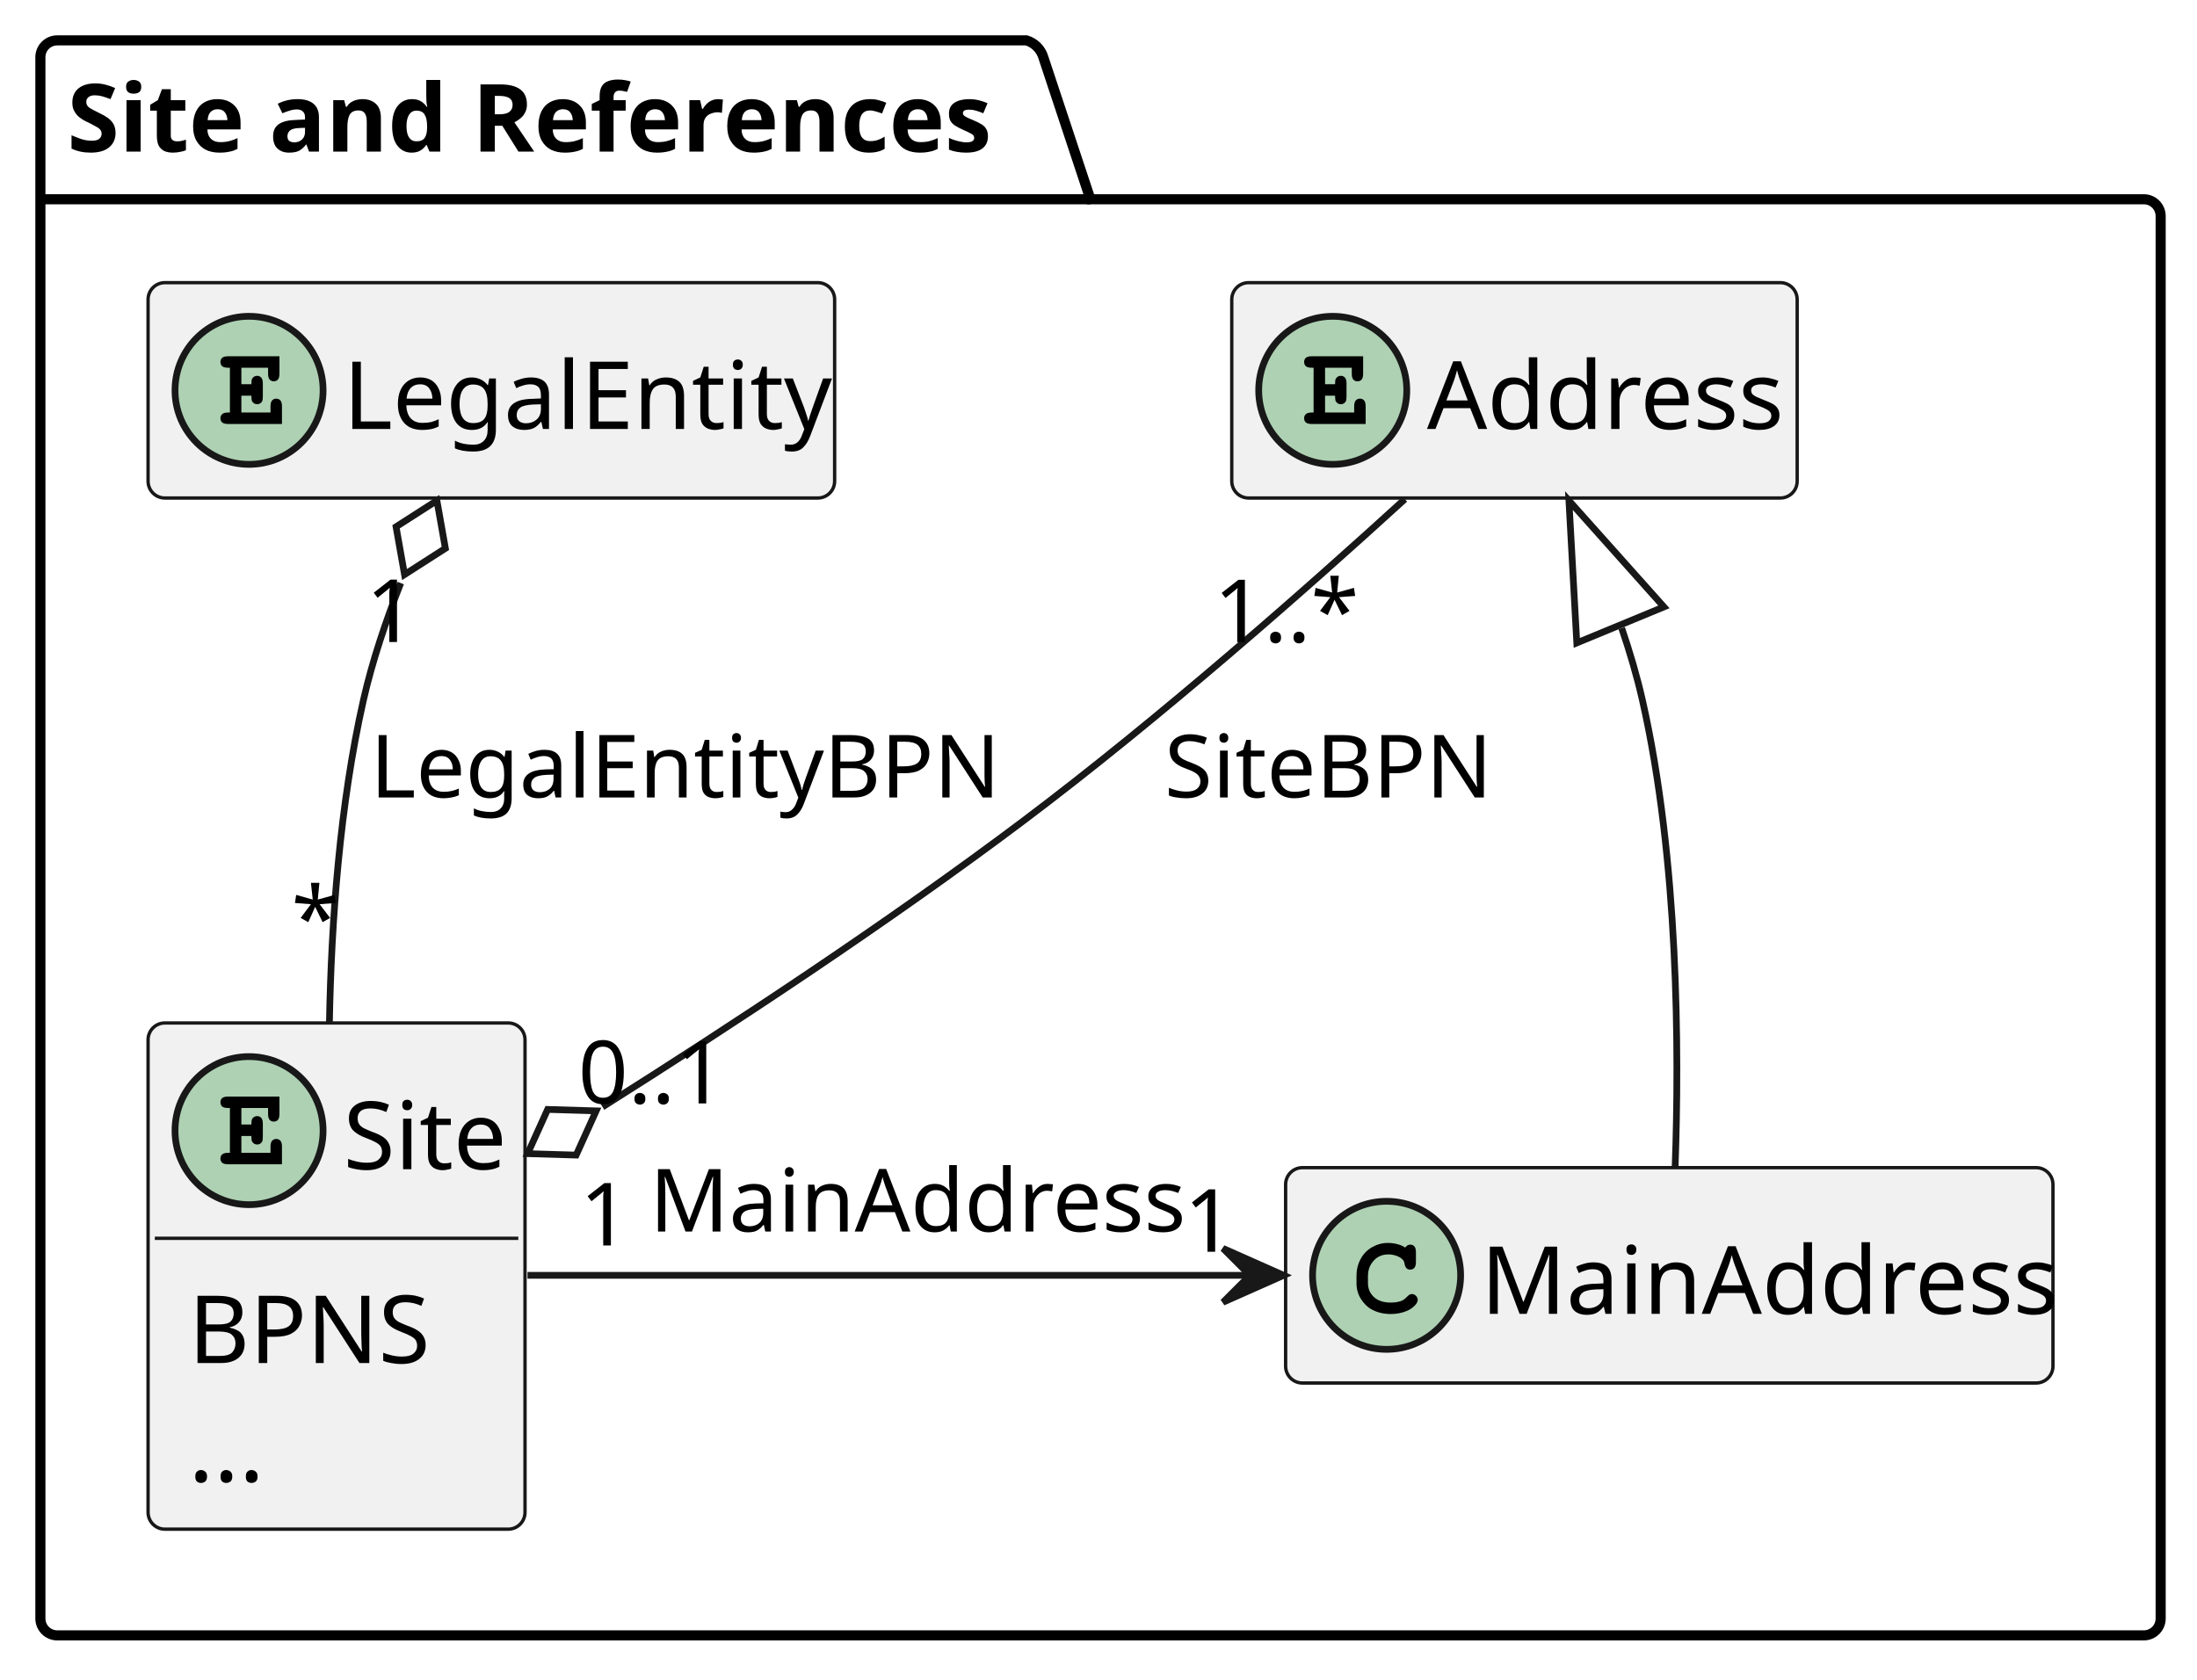
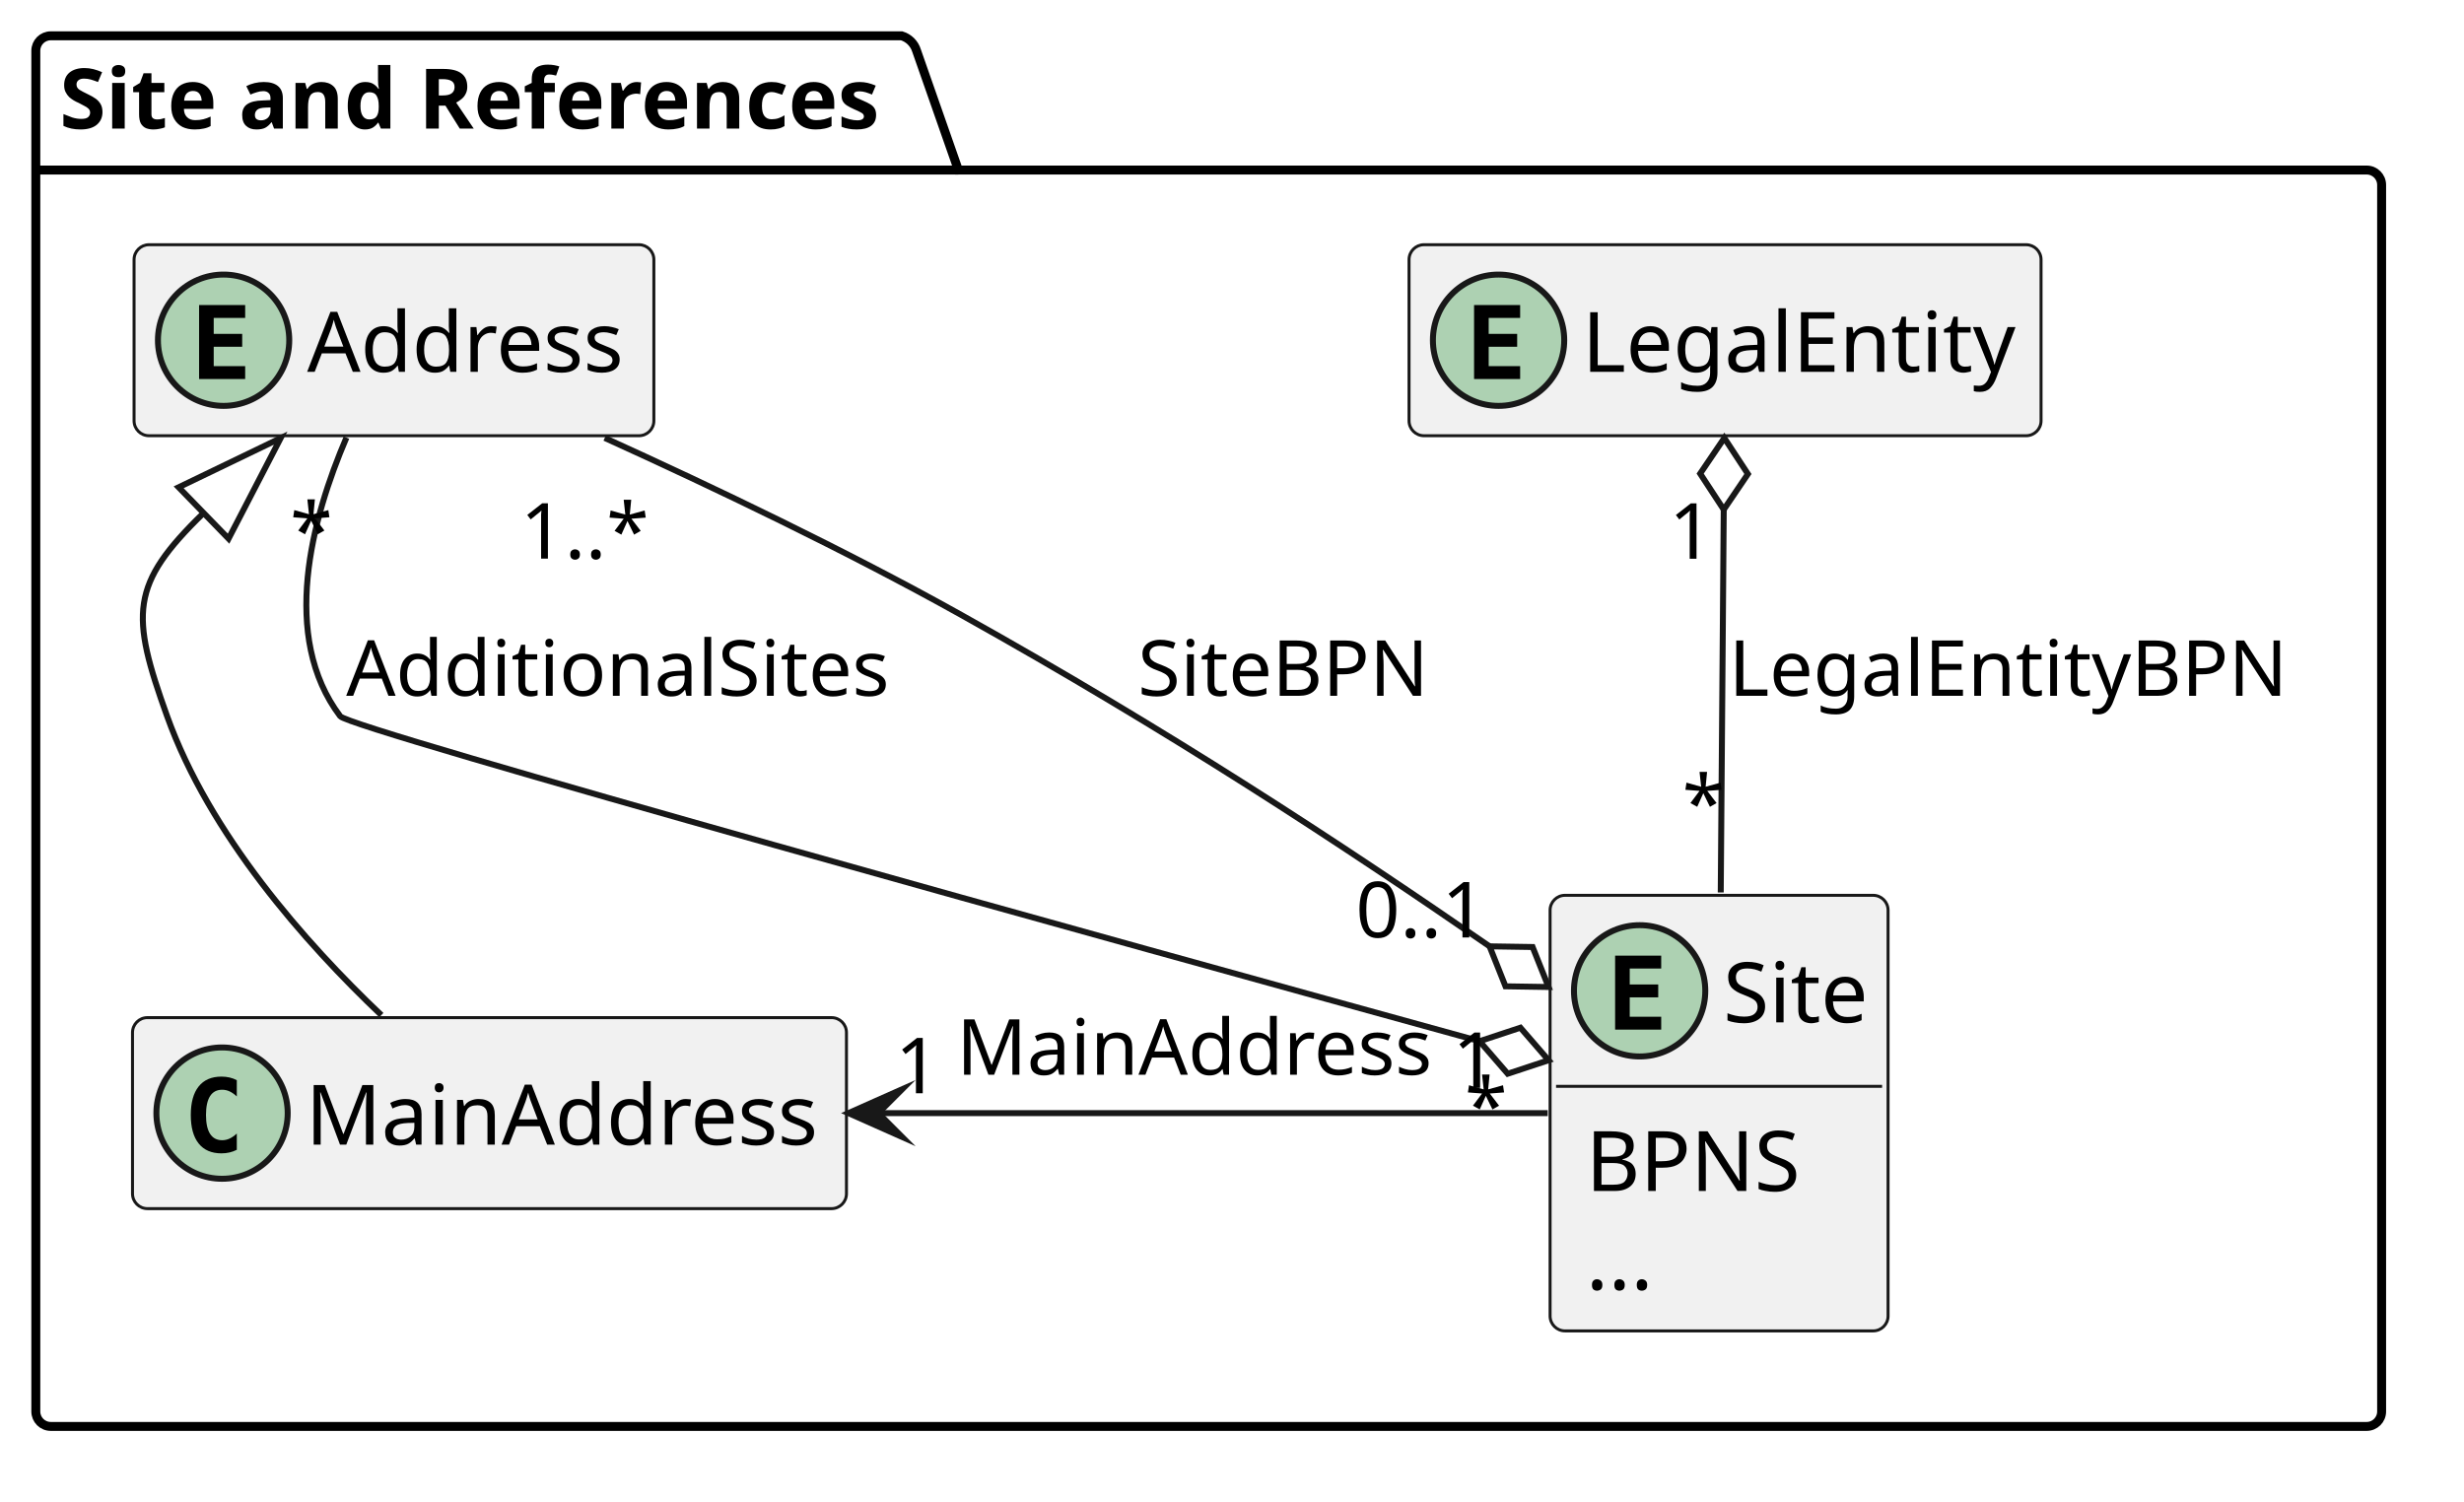
- <svg xmlns="http://www.w3.org/2000/svg" contentStyleType="text/css" height="130.208px" preserveAspectRatio="none" style="width:170px;height:130px;background:#FFFFFF;" version="1.1" viewBox="0 0 170 130" width="170.833px" zoomAndPan="magnify">
+ <svg xmlns="http://www.w3.org/2000/svg" contentStyleType="text/css" data-diagram-type="CLASS" height="131.771px" preserveAspectRatio="none" style="width:215px;height:131px;background:#FFFFFF;" version="1.1" viewBox="0 0 215 131" width="215.625px" zoomAndPan="magnify">
  <defs />
  <g>
-     <g id="cluster_Site and References">
-       <path d="M4.427,3.125 L79.427,3.125 A1.953,1.953 0 0 1 80.729,4.427 L84.375,15.421 L165.885,15.421 A1.302,1.302 0 0 1 167.188,16.724 L167.188,125.26 A1.302,1.302 0 0 1 165.885,126.562 L4.427,126.562 A1.302,1.302 0 0 1 3.125,125.26 L3.125,4.427 A1.302,1.302 0 0 1 4.427,3.125 " style="stroke:#000000;stroke-width:0.781;fill:none;" />
-       <line style="stroke:#000000;stroke-width:0.781;fill:none;" x1="3.125" x2="84.375" y1="15.421" y2="15.421" />
-       <text fill="#000000" font-family="sans-serif" font-size="7.292" font-weight="bold" lengthAdjust="spacing" textLength="74.479" x="5.208" y="11.736">Site and References</text>
+     <g class="cluster" data-qualified-name="Site and References" data-source-line="4" id="ent0001">
+       <path d="M4.427,3.125 L78.676,3.125 A1.953,1.953 0 0 1 79.978,4.427 L83.624,14.838 L206.51,14.838 A1.302,1.302 0 0 1 207.812,16.14 L207.812,123.167 A1.302,1.302 0 0 1 206.51,124.469 L4.427,124.469 A1.302,1.302 0 0 1 3.125,123.167 L3.125,4.427 A1.302,1.302 0 0 1 4.427,3.125" fill="none" style="stroke:#000000;stroke-width:0.781;" />
+       <line style="stroke:#000000;stroke-width:0.781;" x1="3.125" x2="83.624" y1="14.838" y2="14.838" />
+       <text fill="#000000" font-family="sans-serif" font-size="7.292" font-weight="700" lengthAdjust="spacing" textLength="73.728" x="5.208" y="11.216">Site and References</text>
    </g>
-     <g id="elem_LegalEntity">
-       <rect codeLine="5" fill="#F1F1F1" height="16.667" id="LegalEntity" rx="1.302" ry="1.302" style="stroke:#181818;stroke-width:0.26;" width="53.125" x="11.458" y="21.875" />
-       <ellipse cx="19.271" cy="30.208" fill="#ADD1B2" rx="5.729" ry="5.729" style="stroke:#181818;stroke-width:0.521;" />
-       <path d="M18.677,30.623 L18.677,31.925 L20.931,31.925 L20.931,31.445 Q20.931,31.128 21.053,30.99 Q21.183,30.851 21.379,30.851 Q21.574,30.851 21.696,30.99 Q21.818,31.128 21.818,31.445 L21.818,32.812 L17.651,32.812 Q17.326,32.812 17.188,32.69 Q17.057,32.568 17.057,32.365 Q17.057,32.17 17.196,32.047 Q17.334,31.925 17.651,31.925 L17.79,31.925 L17.79,28.459 L17.651,28.459 Q17.326,28.459 17.188,28.337 Q17.057,28.215 17.057,28.011 Q17.057,27.816 17.188,27.694 Q17.326,27.572 17.651,27.572 L21.623,27.572 L21.623,28.922 Q21.623,29.24 21.501,29.378 Q21.387,29.509 21.183,29.509 Q20.988,29.509 20.866,29.378 Q20.744,29.24 20.744,28.922 L20.744,28.459 L18.677,28.459 L18.677,29.736 L19.45,29.736 Q19.45,29.395 19.515,29.297 Q19.653,29.085 19.898,29.085 Q20.093,29.085 20.215,29.224 Q20.337,29.354 20.337,29.671 L20.337,30.697 Q20.337,30.981 20.272,31.079 Q20.134,31.283 19.898,31.283 Q19.653,31.283 19.515,31.071 Q19.45,30.973 19.45,30.623 L18.677,30.623 Z " fill="#000000" />
-       <text fill="#000000" font-family="sans-serif" font-size="7.292" lengthAdjust="spacing" textLength="36.458" x="26.562" y="33.192">LegalEntity</text>
+     <g class="entity" data-qualified-name="Site and References.LegalEntity" data-source-line="5" id="ent0002">
+       <rect fill="#F1F1F1" height="16.667" rx="1.302" ry="1.302" style="stroke:#181818;stroke-width:0.26;" width="55.147" x="122.948" y="21.354" />
+       <ellipse cx="130.76" cy="29.688" fill="#ADD1B2" rx="5.729" ry="5.729" style="stroke:#181818;stroke-width:0.521;" />
+       <path d="M132.643,33.073 L128.622,33.073 L128.622,26.618 L132.643,26.618 L132.643,27.742 L129.898,27.742 L129.898,29.134 L132.383,29.134 L132.383,30.258 L129.898,30.258 L129.898,31.949 L132.643,31.949 Z " fill="#000000" />
+       <text fill="#000000" font-family="sans-serif" font-size="7.292" lengthAdjust="spacing" textLength="38.481" x="138.052" y="32.443">LegalEntity</text>
    </g>
-     <g id="elem_Site">
-       <rect codeLine="7" fill="#F1F1F1" height="39.176" id="Site" rx="1.302" ry="1.302" style="stroke:#181818;stroke-width:0.26;" width="29.167" x="11.458" y="79.167" />
-       <ellipse cx="19.271" cy="87.5" fill="#ADD1B2" rx="5.729" ry="5.729" style="stroke:#181818;stroke-width:0.521;" />
-       <path d="M18.677,87.915 L18.677,89.217 L20.931,89.217 L20.931,88.737 Q20.931,88.42 21.053,88.281 Q21.183,88.143 21.379,88.143 Q21.574,88.143 21.696,88.281 Q21.818,88.42 21.818,88.737 L21.818,90.104 L17.651,90.104 Q17.326,90.104 17.188,89.982 Q17.057,89.86 17.057,89.657 Q17.057,89.461 17.196,89.339 Q17.334,89.217 17.651,89.217 L17.79,89.217 L17.79,85.75 L17.651,85.75 Q17.326,85.75 17.188,85.628 Q17.057,85.506 17.057,85.303 Q17.057,85.107 17.188,84.985 Q17.326,84.863 17.651,84.863 L21.623,84.863 L21.623,86.214 Q21.623,86.532 21.501,86.67 Q21.387,86.8 21.183,86.8 Q20.988,86.8 20.866,86.67 Q20.744,86.532 20.744,86.214 L20.744,85.75 L18.677,85.75 L18.677,87.028 L19.45,87.028 Q19.45,86.686 19.515,86.588 Q19.653,86.377 19.898,86.377 Q20.093,86.377 20.215,86.515 Q20.337,86.645 20.337,86.963 L20.337,87.988 Q20.337,88.273 20.272,88.371 Q20.134,88.574 19.898,88.574 Q19.653,88.574 19.515,88.363 Q19.45,88.265 19.45,87.915 L18.677,87.915 Z " fill="#000000" />
-       <text fill="#000000" font-family="sans-serif" font-size="7.292" lengthAdjust="spacing" textLength="12.5" x="26.562" y="90.484">Site</text>
-       <line style="stroke:#181818;stroke-width:0.26;" x1="11.979" x2="40.104" y1="95.833" y2="95.833" />
-       <text fill="#000000" font-family="sans-serif" font-size="7.292" lengthAdjust="spacing" textLength="18.75" x="14.583" y="105.486">BPNS</text>
-       <text fill="#000000" font-family="sans-serif" font-size="7.292" lengthAdjust="spacing" textLength="6.25" x="14.583" y="114.658">...</text>
+     <g class="entity" data-qualified-name="Site and References.Site" data-source-line="7" id="ent0003">
+       <rect fill="#F1F1F1" height="38.009" rx="1.302" ry="1.302" style="stroke:#181818;stroke-width:0.26;" width="29.491" x="135.255" y="78.125" />
+       <ellipse cx="143.068" cy="86.458" fill="#ADD1B2" rx="5.729" ry="5.729" style="stroke:#181818;stroke-width:0.521;" />
+       <path d="M144.95,89.844 L140.929,89.844 L140.929,83.389 L144.95,83.389 L144.95,84.513 L142.205,84.513 L142.205,85.905 L144.691,85.905 L144.691,87.029 L142.205,87.029 L142.205,88.72 L144.95,88.72 Z " fill="#000000" />
+       <text fill="#000000" font-family="sans-serif" font-size="7.292" lengthAdjust="spacing" textLength="12.825" x="150.359" y="89.214">Site</text>
+       <line style="stroke:#181818;stroke-width:0.26;" x1="135.776" x2="164.226" y1="94.792" y2="94.792" />
+       <text fill="#000000" font-family="sans-serif" font-size="7.292" lengthAdjust="spacing" textLength="17.538" x="138.38" y="103.925">BPNS</text>
+       <text fill="#000000" font-family="sans-serif" font-size="7.292" lengthAdjust="spacing" textLength="6.921" x="138.38" y="112.512">...</text>
    </g>
-     <g id="elem_Address">
-       <rect codeLine="12" fill="#F1F1F1" height="16.667" id="Address" rx="1.302" ry="1.302" style="stroke:#181818;stroke-width:0.26;" width="43.75" x="95.312" y="21.875" />
-       <ellipse cx="103.125" cy="30.208" fill="#ADD1B2" rx="5.729" ry="5.729" style="stroke:#181818;stroke-width:0.521;" />
-       <path d="M102.531,30.623 L102.531,31.925 L104.785,31.925 L104.785,31.445 Q104.785,31.128 104.907,30.99 Q105.037,30.851 105.233,30.851 Q105.428,30.851 105.55,30.99 Q105.672,31.128 105.672,31.445 L105.672,32.812 L101.505,32.812 Q101.18,32.812 101.042,32.69 Q100.912,32.568 100.912,32.365 Q100.912,32.17 101.05,32.047 Q101.188,31.925 101.505,31.925 L101.644,31.925 L101.644,28.459 L101.505,28.459 Q101.18,28.459 101.042,28.337 Q100.912,28.215 100.912,28.011 Q100.912,27.816 101.042,27.694 Q101.18,27.572 101.505,27.572 L105.477,27.572 L105.477,28.922 Q105.477,29.24 105.355,29.378 Q105.241,29.509 105.037,29.509 Q104.842,29.509 104.72,29.378 Q104.598,29.24 104.598,28.922 L104.598,28.459 L102.531,28.459 L102.531,29.736 L103.304,29.736 Q103.304,29.395 103.369,29.297 Q103.507,29.085 103.752,29.085 Q103.947,29.085 104.069,29.224 Q104.191,29.354 104.191,29.671 L104.191,30.697 Q104.191,30.981 104.126,31.079 Q103.988,31.283 103.752,31.283 Q103.507,31.283 103.369,31.071 Q103.304,30.973 103.304,30.623 L102.531,30.623 Z " fill="#000000" />
-       <text fill="#000000" font-family="sans-serif" font-size="7.292" lengthAdjust="spacing" textLength="27.083" x="110.417" y="33.192">Address</text>
+     <g class="entity" data-qualified-name="Site and References.Address" data-source-line="12" id="ent0004">
+       <rect fill="#F1F1F1" height="16.667" rx="1.302" ry="1.302" style="stroke:#181818;stroke-width:0.26;" width="45.356" x="11.698" y="21.354" />
+       <ellipse cx="19.51" cy="29.688" fill="#ADD1B2" rx="5.729" ry="5.729" style="stroke:#181818;stroke-width:0.521;" />
+       <path d="M21.393,33.073 L17.372,33.073 L17.372,26.618 L21.393,26.618 L21.393,27.742 L18.648,27.742 L18.648,29.134 L21.133,29.134 L21.133,30.258 L18.648,30.258 L18.648,31.949 L21.393,31.949 Z " fill="#000000" />
+       <text fill="#000000" font-family="sans-serif" font-size="7.292" lengthAdjust="spacing" textLength="28.69" x="26.802" y="32.443">Address</text>
    </g>
-     <g id="elem_MainAddress">
-       <rect codeLine="14" fill="#F1F1F1" height="16.667" id="MainAddress" rx="1.302" ry="1.302" style="stroke:#181818;stroke-width:0.26;" width="59.375" x="99.479" y="90.365" />
-       <ellipse cx="107.292" cy="98.698" fill="#ADD1B2" rx="5.729" ry="5.729" style="stroke:#181818;stroke-width:0.521;" />
-       <path d="M108.732,96.549 Q108.814,96.436 108.911,96.379 Q109.009,96.322 109.123,96.322 Q109.318,96.322 109.44,96.46 Q109.562,96.59 109.562,96.908 L109.562,97.664 Q109.562,97.982 109.44,98.12 Q109.318,98.258 109.123,98.258 Q108.944,98.258 108.838,98.153 Q108.732,98.055 108.675,97.787 Q108.651,97.599 108.553,97.502 Q108.382,97.306 108.065,97.192 Q107.747,97.079 107.422,97.079 Q107.023,97.079 106.689,97.249 Q106.364,97.42 106.103,97.811 Q105.851,98.201 105.851,98.739 L105.851,99.308 Q105.851,99.951 106.315,100.382 Q106.779,100.806 107.609,100.806 Q108.097,100.806 108.439,100.675 Q108.643,100.594 108.862,100.366 Q109.001,100.228 109.074,100.187 Q109.155,100.147 109.261,100.147 Q109.432,100.147 109.562,100.285 Q109.701,100.415 109.701,100.594 Q109.701,100.773 109.522,100.985 Q109.261,101.286 108.846,101.457 Q108.284,101.693 107.609,101.693 Q106.82,101.693 106.193,101.367 Q105.68,101.107 105.322,100.553 Q104.964,99.992 104.964,99.325 L104.964,98.722 Q104.964,98.031 105.282,97.436 Q105.607,96.834 106.177,96.517 Q106.746,96.191 107.389,96.191 Q107.772,96.191 108.106,96.281 Q108.447,96.362 108.732,96.549 Z " fill="#000000" />
-       <text fill="#000000" font-family="sans-serif" font-size="7.292" lengthAdjust="spacing" textLength="42.708" x="114.583" y="101.681">MainAddress</text>
+     <g class="entity" data-qualified-name="Site and References.MainAddress" data-source-line="14" id="ent0005">
+       <rect fill="#F1F1F1" height="16.667" rx="1.302" ry="1.302" style="stroke:#181818;stroke-width:0.26;" width="62.297" x="11.562" y="88.797" />
+       <ellipse cx="19.375" cy="97.13" fill="#ADD1B2" rx="5.729" ry="5.729" style="stroke:#181818;stroke-width:0.521;" />
+       <path d="M20.663,100.33 Q20.36,100.485 20.028,100.563 Q19.695,100.641 19.327,100.641 Q18.021,100.641 17.334,99.781 Q16.647,98.92 16.647,97.295 Q16.647,95.665 17.334,94.805 Q18.021,93.944 19.327,93.944 Q19.695,93.944 20.032,94.022 Q20.369,94.1 20.663,94.255 L20.663,95.674 Q20.334,95.371 20.025,95.23 Q19.716,95.09 19.388,95.09 Q18.687,95.09 18.331,95.645 Q17.974,96.201 17.974,97.295 Q17.974,98.384 18.331,98.94 Q18.687,99.495 19.388,99.495 Q19.716,99.495 20.025,99.355 Q20.334,99.214 20.663,98.912 Z " fill="#000000" />
+       <text fill="#000000" font-family="sans-serif" font-size="7.292" lengthAdjust="spacing" textLength="45.63" x="26.667" y="99.886">MainAddress</text>
    </g>
-     <g id="link_LegalEntity_Site">
-       <path codeLine="16" d="M31.01,45.125 C29.854,48.057 28.807,51.161 28.125,54.167 C26.297,62.224 25.635,71.312 25.49,79.135 " fill="none" id="LegalEntity-backto-Site" style="stroke:#181818;stroke-width:0.521;" />
-       <polygon fill="none" points="33.807,38.74,30.646,40.767,31.302,44.465,34.463,42.438,33.807,38.74" style="stroke:#181818;stroke-width:0.521;" />
-       <text fill="#000000" font-family="sans-serif" font-size="6.771" lengthAdjust="spacing" textLength="47.917" x="28.646" y="61.716">LegalEntityBPN</text>
-       <text fill="#000000" font-family="sans-serif" font-size="6.771" lengthAdjust="spacing" textLength="3.646" x="28.313" y="49.685">1</text>
-       <text fill="#000000" font-family="sans-serif" font-size="6.771" lengthAdjust="spacing" textLength="2.604" x="22.544" y="73.462">*</text>
+     <g class="link" data-entity-1="ent0002" data-entity-2="ent0003" data-link-type="aggregation" data-source-line="16" id="lnk7">
+       <path codeLine="16" d="M150.408,44.468 C150.33,54.229 150.25,64.792 150.146,77.875" fill="none" id="LegalEntity-backto-Site" style="stroke:#181818;stroke-width:0.521;" />
+       <polygon fill="none" points="150.458,38.219,148.35,41.327,150.408,44.468,152.517,41.36,150.458,38.219" style="stroke:#181818;stroke-width:0.521;stroke-linejoin:miter;stroke-miterlimit:10;" />
+       <text fill="#000000" font-family="sans-serif" font-size="6.771" lengthAdjust="spacing" textLength="48.371" x="150.844" y="60.713">LegalEntityBPN</text>
+       <text fill="#000000" font-family="sans-serif" font-size="6.771" lengthAdjust="spacing" textLength="4.281" x="145.626" y="48.755">1</text>
+       <text fill="#000000" font-family="sans-serif" font-size="6.771" lengthAdjust="spacing" textLength="3.263" x="146.781" y="72.498">*</text>
    </g>
-     <g id="link_Address_Site">
-       <path codeLine="17" d="M108.703,38.63 C101.177,45.5 89.76,55.573 79.167,63.542 C68.771,71.359 56.656,79.338 46.62,85.667 " fill="none" id="Address-to-Site" style="stroke:#181818;stroke-width:0.521;" />
-       <polygon fill="none" points="40.828,89.281,44.582,89.393,46.13,85.971,42.376,85.859,40.828,89.281" style="stroke:#181818;stroke-width:0.521;" />
-       <text fill="#000000" font-family="sans-serif" font-size="6.771" lengthAdjust="spacing" textLength="26.042" x="90.104" y="61.716">SiteBPN</text>
-       <text fill="#000000" font-family="sans-serif" font-size="6.771" lengthAdjust="spacing" textLength="10.417" x="93.922" y="49.701">1..*</text>
-       <text fill="#000000" font-family="sans-serif" font-size="6.771" lengthAdjust="spacing" textLength="11.458" x="44.739" y="85.394">0..1</text>
+     <g class="link" data-entity-1="ent0004" data-entity-2="ent0003" data-link-type="aggregation" data-source-line="17" id="lnk8">
+       <path codeLine="17" d="M52.766,38.214 C62.208,42.5 73.812,48.042 83.854,53.646 C102.026,63.792 116.792,73.489 129.974,82.577" fill="none" id="Address-to-Site" style="stroke:#181818;stroke-width:0.521;" />
+       <polygon fill="none" points="135.12,86.125,133.73,82.636,129.974,82.577,131.364,86.066,135.12,86.125" style="stroke:#181818;stroke-width:0.521;stroke-linejoin:miter;stroke-miterlimit:10;" />
+       <text fill="#000000" font-family="sans-serif" font-size="6.771" lengthAdjust="spacing" textLength="24.548" x="99.281" y="60.713">SiteBPN</text>
+       <text fill="#000000" font-family="sans-serif" font-size="6.771" lengthAdjust="spacing" textLength="11.829" x="45.402" y="48.748">1..*</text>
+       <text fill="#000000" font-family="sans-serif" font-size="6.771" lengthAdjust="spacing" textLength="12.847" x="118.297" y="81.8">0..1</text>
    </g>
-     <g id="link_Site_MainAddress">
-       <path codeLine="19" d="M40.818,98.698 C55.307,98.698 77.891,98.698 96.594,98.698 " fill="none" id="Site-to-MainAddress" style="stroke:#181818;stroke-width:0.521;" />
-       <polygon fill="#181818" points="99.323,98.698,94.635,96.615,96.719,98.698,94.635,100.781,99.323,98.698" style="stroke:#181818;stroke-width:0.521;" />
-       <text fill="#000000" font-family="sans-serif" font-size="6.771" lengthAdjust="spacing" textLength="39.583" x="50.26" y="95.31">MainAddress</text>
-       <text fill="#000000" font-family="sans-serif" font-size="6.771" lengthAdjust="spacing" textLength="3.646" x="44.864" y="96.386">1</text>
-       <text fill="#000000" font-family="sans-serif" font-size="6.771" lengthAdjust="spacing" textLength="3.646" x="91.62" y="96.871">1</text>
+     <g class="link" data-entity-1="ent0004" data-entity-2="ent0003" data-link-type="aggregation" data-source-line="18" id="lnk9">
+       <path codeLine="18" d="M30.229,38.188 C27.193,45.271 24.427,55.542 29.688,62.5 C30.505,63.583 97.089,82.032 129.1,90.855" fill="none" id="Address-to-Site-1" style="stroke:#181818;stroke-width:0.521;" />
+       <polygon fill="none" points="135.125,92.516,132.666,89.677,129.1,90.855,131.559,93.694,135.125,92.516" style="stroke:#181818;stroke-width:0.521;stroke-linejoin:miter;stroke-miterlimit:10;" />
+       <text fill="#000000" font-family="sans-serif" font-size="6.771" lengthAdjust="spacing" textLength="49.059" x="30.208" y="60.713">AdditionalSites</text>
+       <text fill="#000000" font-family="sans-serif" font-size="6.771" lengthAdjust="spacing" textLength="3.263" x="25.306" y="48.714">*</text>
+       <text fill="#000000" font-family="sans-serif" font-size="6.771" lengthAdjust="spacing" textLength="3.263" x="127.805" y="98.901">*</text>
    </g>
-     <g id="link_Address_MainAddress">
-       <path codeLine="20" d="M125.484,48.609 C126.115,50.458 126.667,52.333 127.083,54.167 C129.896,66.547 129.938,81.38 129.62,90.276 " fill="none" id="Address-backto-MainAddress" style="stroke:#181818;stroke-width:0.521;" />
-       <polygon fill="none" points="122.01,49.755,121.401,38.74,128.75,46.969,122.01,49.755" style="stroke:#181818;stroke-width:0.521;" />
+     <g class="link" data-entity-1="ent0003" data-entity-2="ent0005" data-link-type="dependency" data-source-line="20" id="lnk10">
+       <path codeLine="20" d="M135.047,97.13 C119.323,97.13 96.734,97.13 76.635,97.13" fill="none" id="Site-to-MainAddress" style="stroke:#181818;stroke-width:0.521;" />
+       <polygon fill="#181818" points="74.031,97.13,78.719,99.213,76.635,97.13,78.719,95.047,74.031,97.13" style="stroke:#181818;stroke-width:0.521;stroke-linejoin:miter;stroke-miterlimit:10;" />
+       <text fill="#000000" font-family="sans-serif" font-size="6.771" lengthAdjust="spacing" textLength="42.371" x="83.463" y="93.78">MainAddress</text>
+       <text fill="#000000" font-family="sans-serif" font-size="6.771" lengthAdjust="spacing" textLength="4.281" x="126.741" y="94.931">1</text>
+       <text fill="#000000" font-family="sans-serif" font-size="6.771" lengthAdjust="spacing" textLength="4.281" x="78.109" y="95.397">1</text>
+     </g>
+     <g class="link" data-entity-1="ent0004" data-entity-2="ent0005" data-link-type="extension" data-source-line="21" id="lnk12">
+       <path codeLine="21" d="M17.766,44.763 C11.323,51.023 11.385,53.589 14.583,62.5 C18.292,72.833 26.635,82.266 33.276,88.578" fill="none" id="Address-backto-MainAddress" style="stroke:#181818;stroke-width:0.521;" />
+       <polygon fill="none" points="24.49,38.229,15.588,42.521,19.944,47.004,24.49,38.229" style="stroke:#181818;stroke-width:0.521;stroke-linejoin:miter;stroke-miterlimit:10;" />
    </g>
  </g>
</svg>
